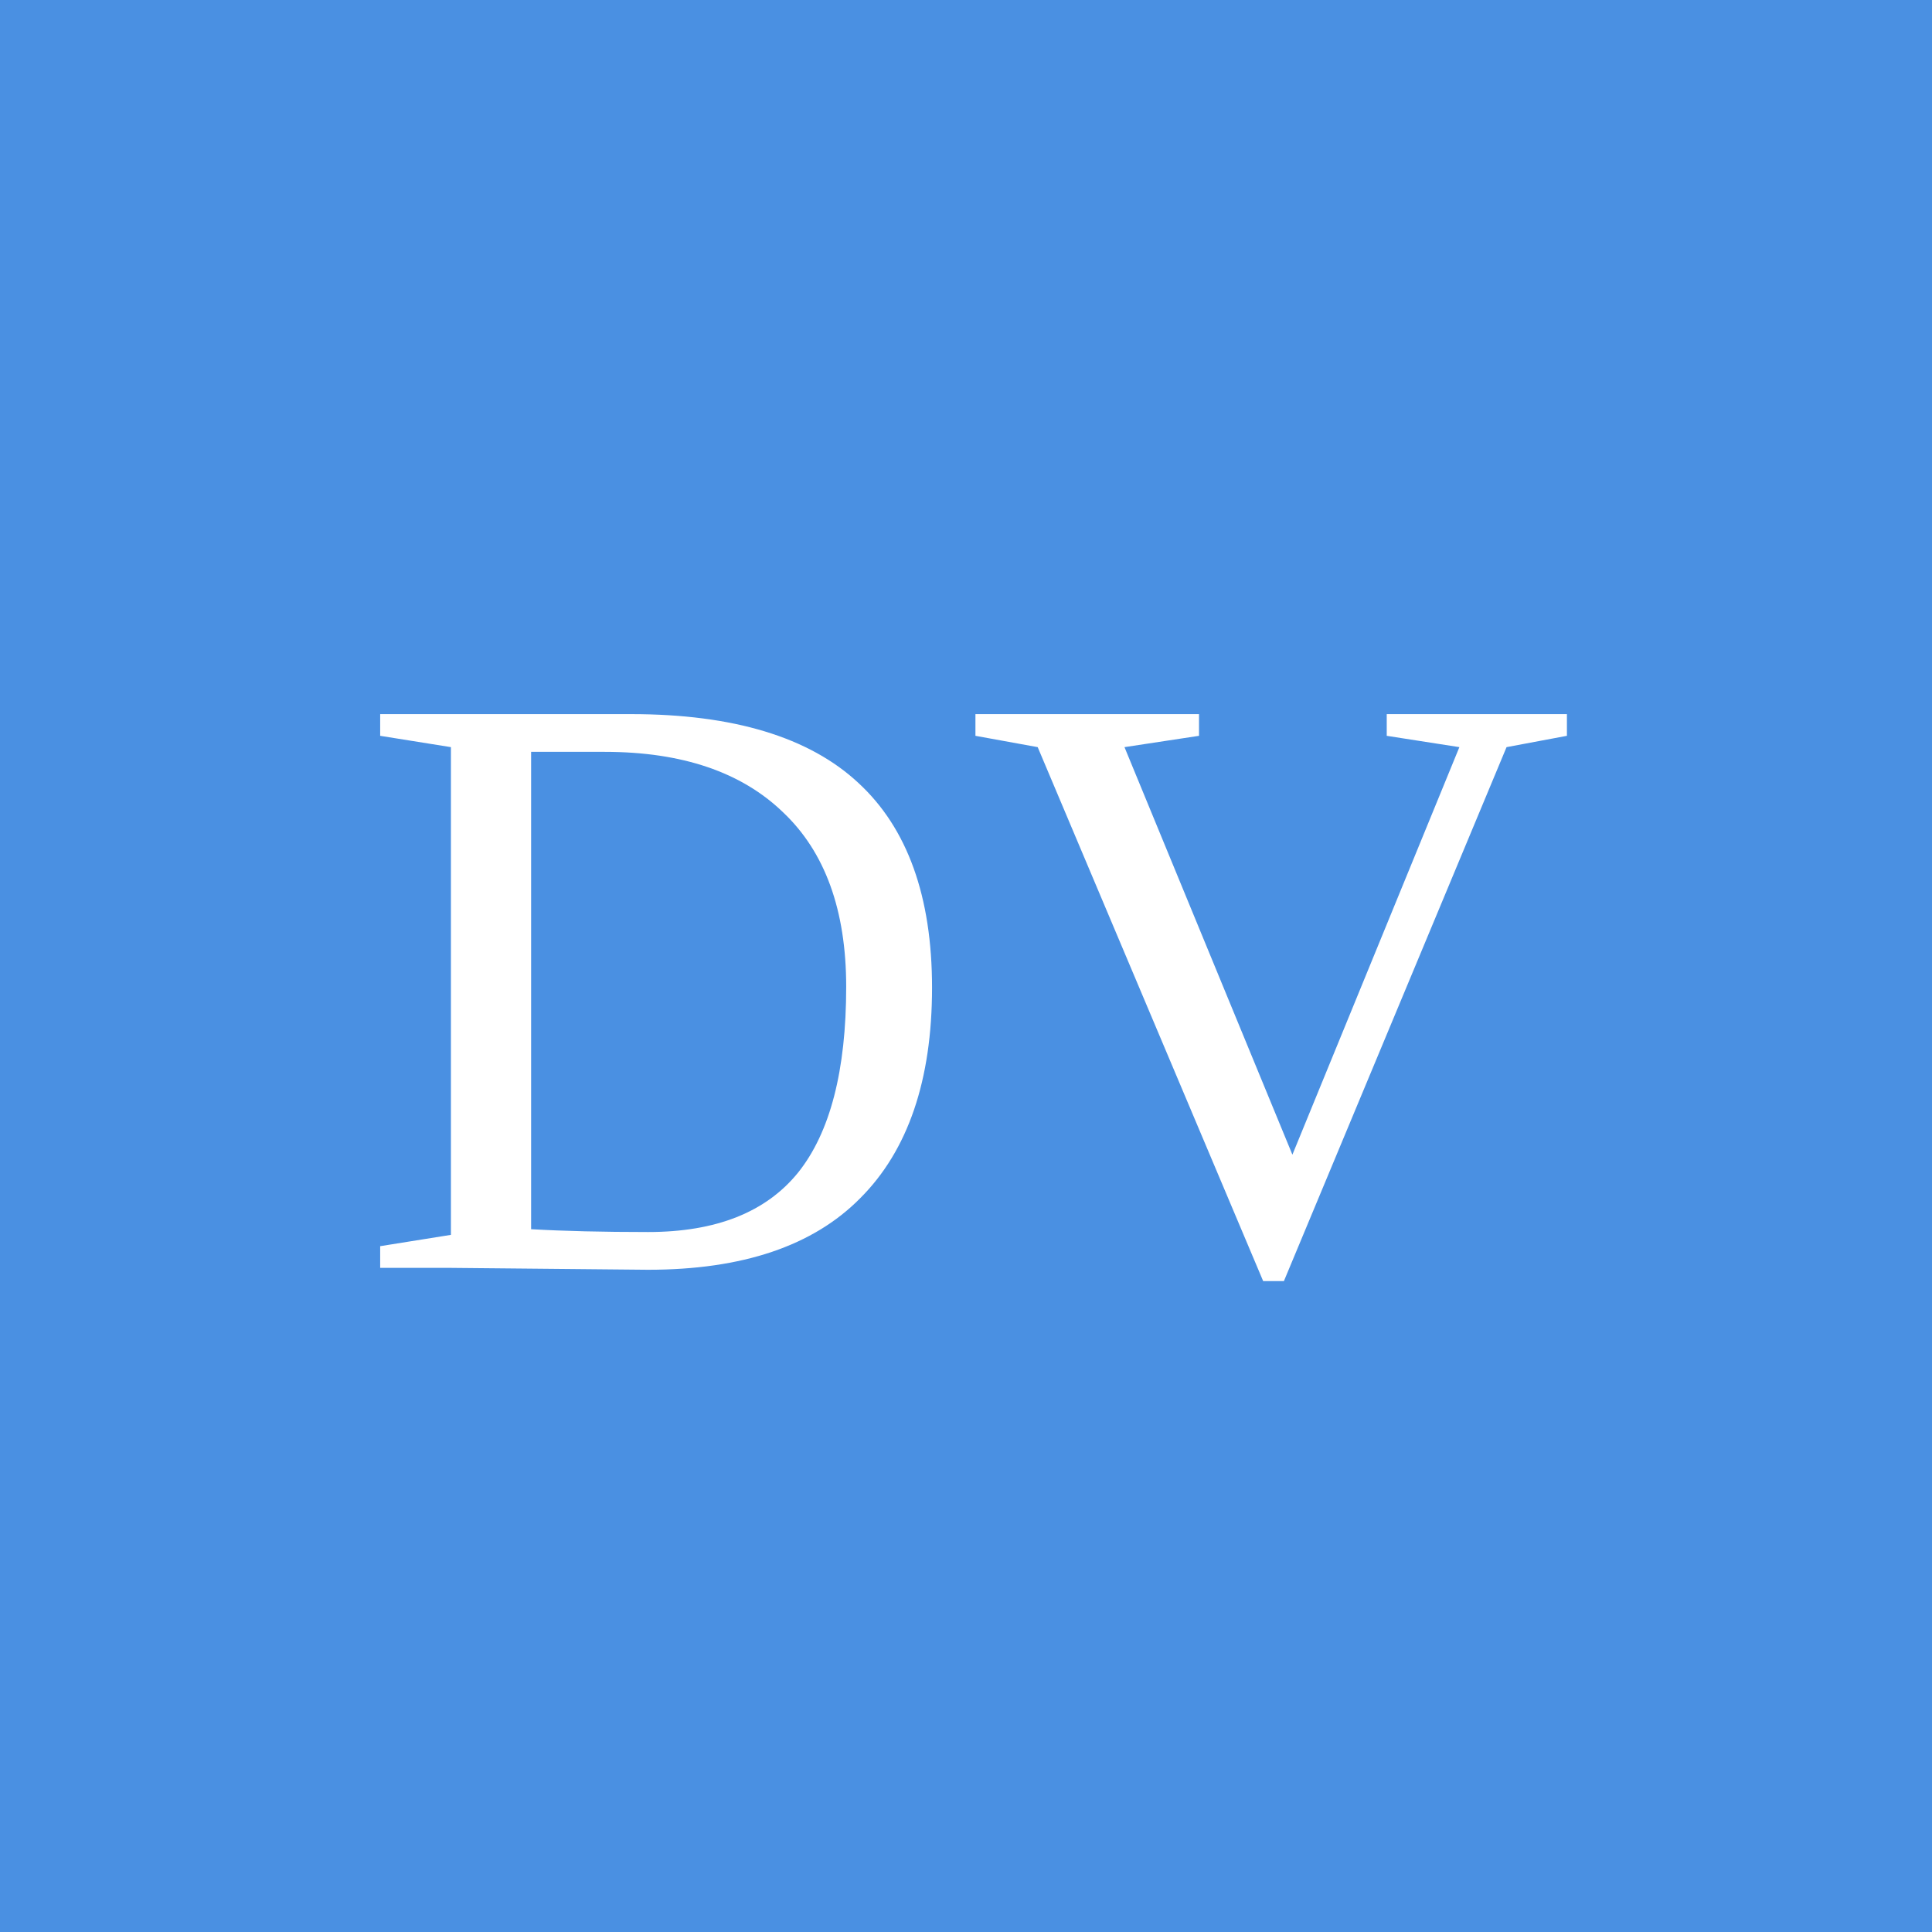
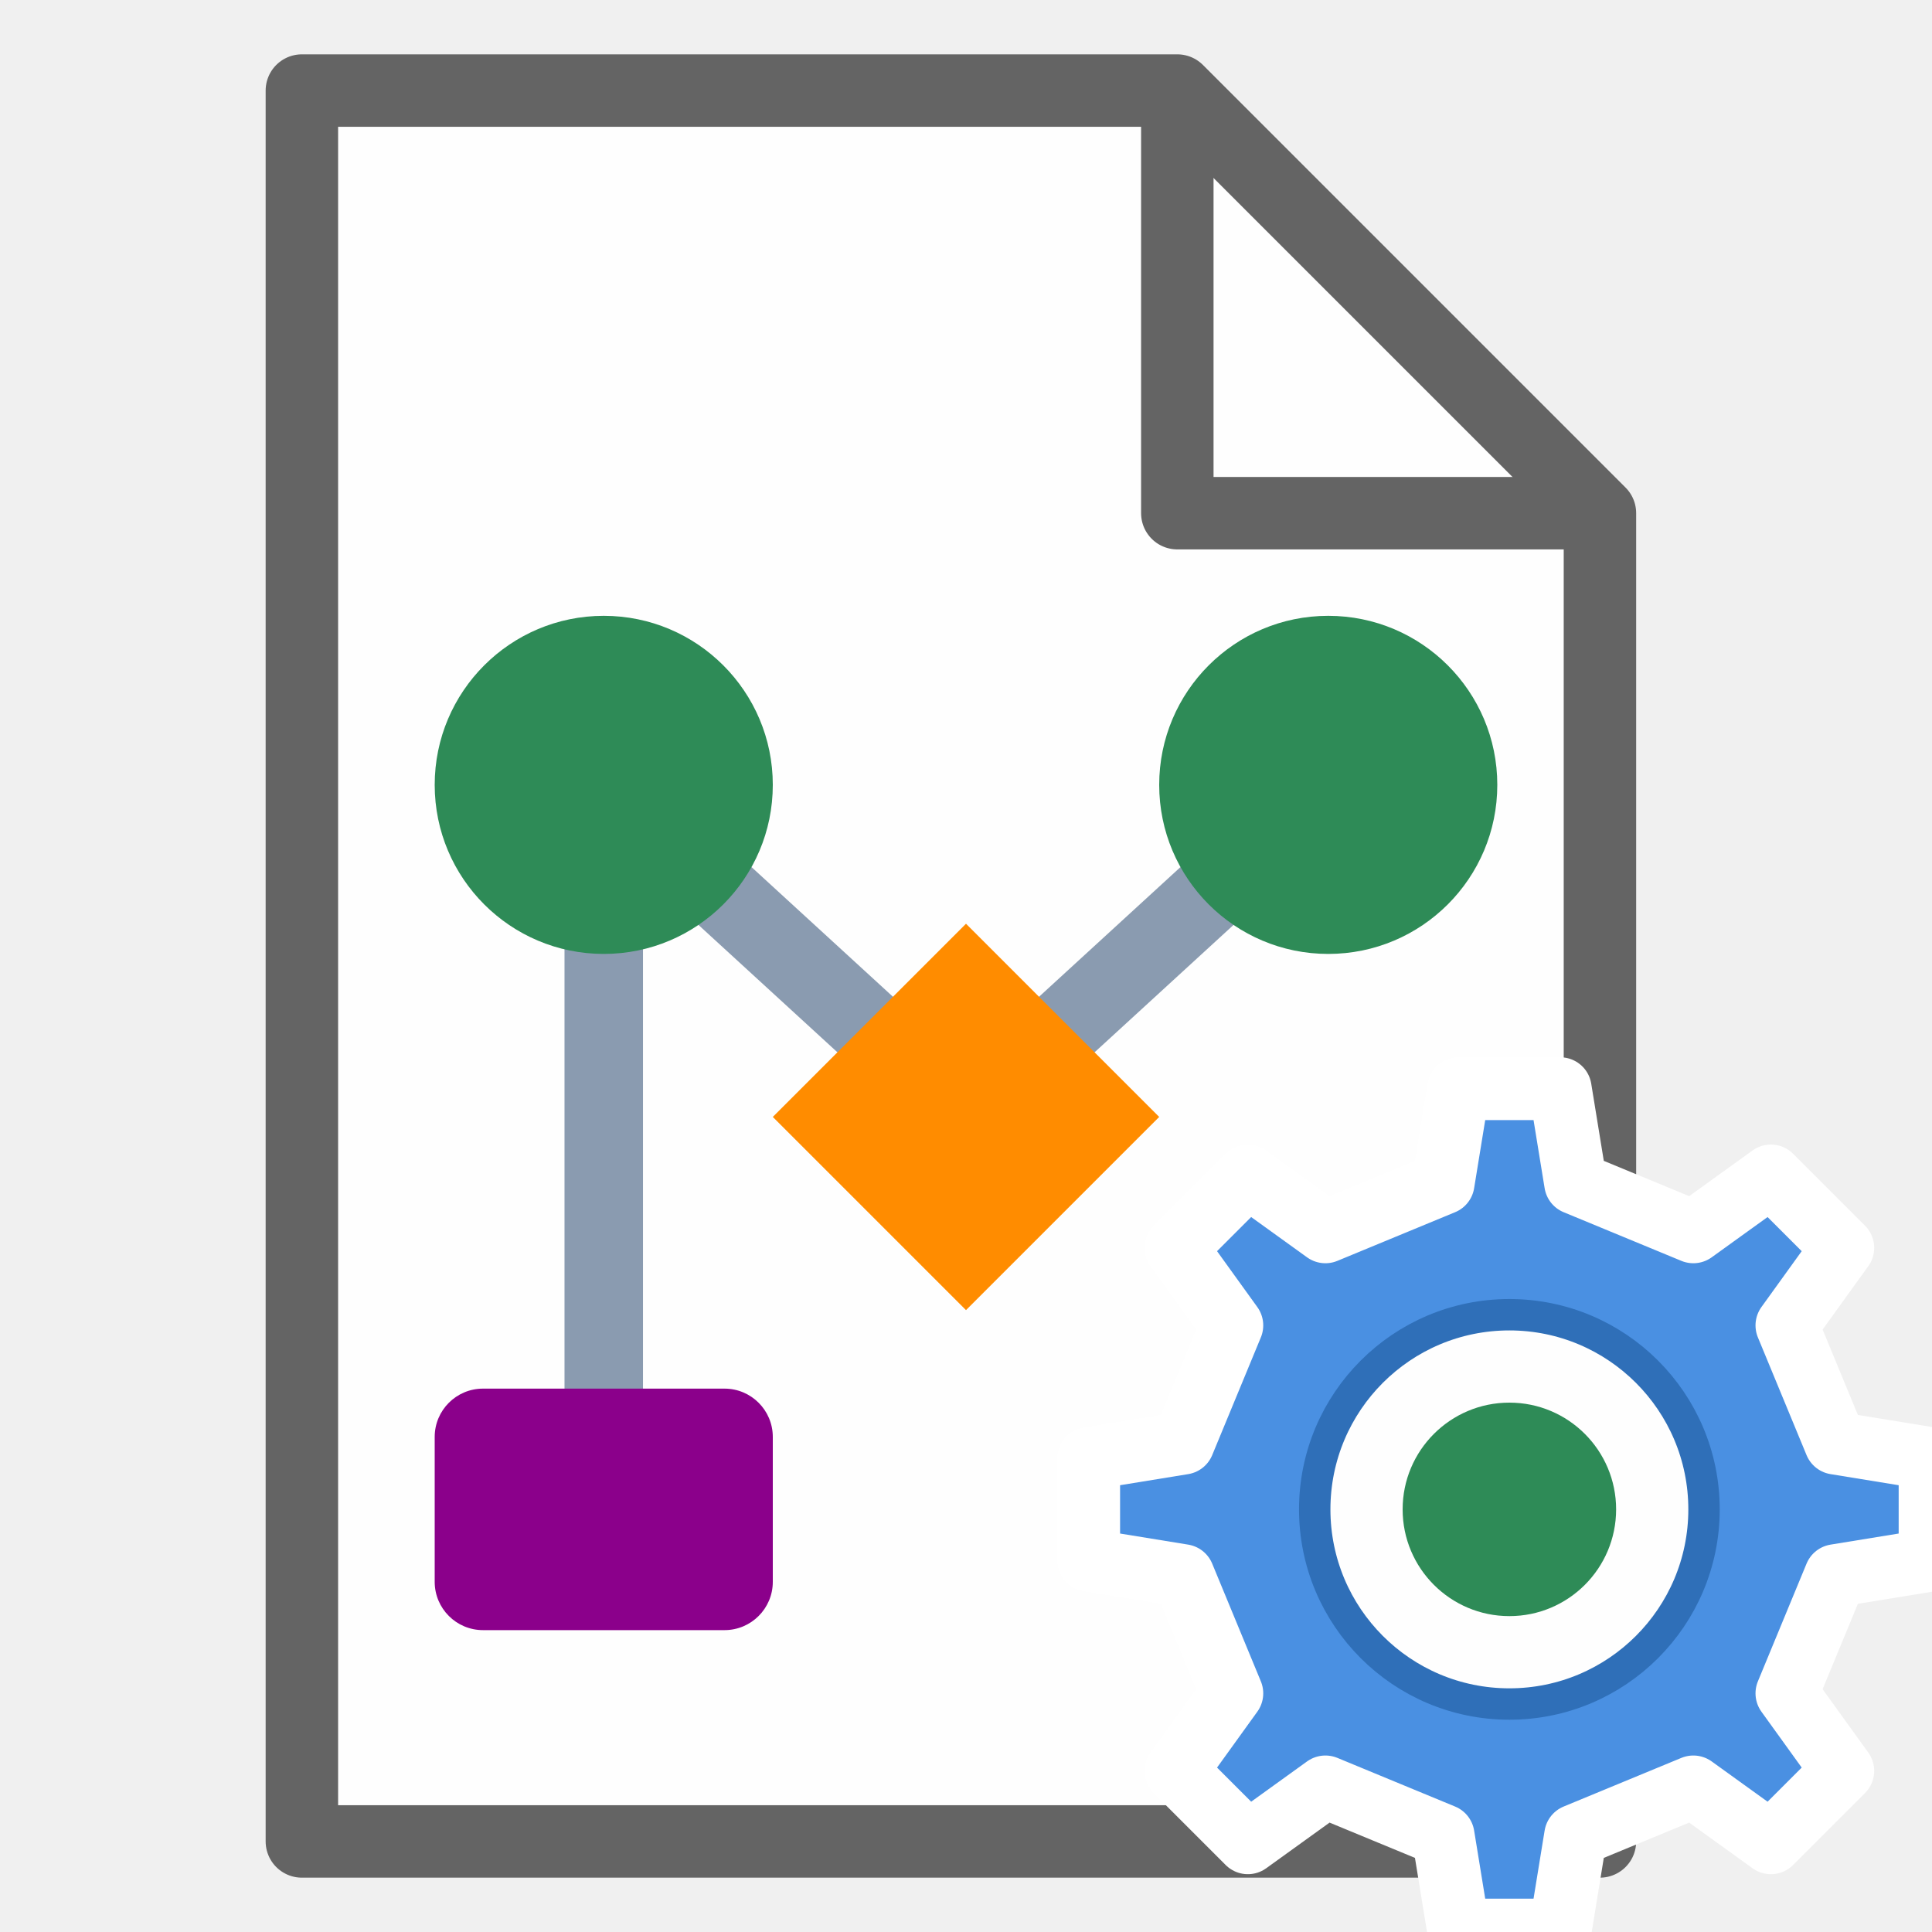
<svg xmlns="http://www.w3.org/2000/svg" width="32" height="32" viewBox="0 0 32 32">
-   <rect width="32" height="32" fill="#4a90e2" />
-   <text x="16" y="21" font-size="14" fill="white" text-anchor="middle">DV</text>
+   <path d="M5 1.5 H19.5 L26.5 8.5 V30.5 H5 Z" fill="#fefefe" stroke="#646464" stroke-width="1.2" stroke-linejoin="round" />
+   <path d="M19.5 1.5 V8.5 H26.5" fill="none" stroke="#646464" stroke-width="1.2" stroke-linejoin="round" />
+   <path d="M10 13 L16 18.5 L22 13 M10 13 V25" fill="none" stroke="#8a9bb0" stroke-width="1.3" />
+   <circle cx="10" cy="13" r="2.8" fill="#2e8b57" />
+   <circle cx="22" cy="13" r="2.8" fill="#2e8b57" />
+   <path d="M16 15.3 L19.2 18.5 L16 21.7 L12.8 18.5 Z" fill="#ff8c00" />
+   <rect x="7.2" y="23" width="5.6" height="4" rx="0.8" fill="#8b008b" />
+   <g transform="translate(25 25) scale(0.52) translate(-16 -16)">
+     <path d="M26.39 13.89 L29.40 14.38 L29.40 17.62 L26.39 18.11 L24.84 21.86 L26.62 24.33 L24.33 26.62 L21.86 24.84 L18.11 26.39 L17.62 29.40 L14.38 29.40 L13.89 26.39 L10.14 24.84 L7.67 26.62 L5.38 24.33 L7.16 21.86 L5.61 18.11 L2.60 17.62 L2.60 14.38 L5.61 13.89 L7.16 10.14 L5.38 7.67 L7.67 5.38 L10.14 7.16 L13.89 5.61 L14.38 2.60 L17.62 2.60 L18.11 5.61 L21.86 7.16 L24.33 5.38 L26.62 7.67 L24.84 10.14 Z" fill="#4a90e2" stroke="white" stroke-width="2" stroke-linejoin="round" />
+     <circle cx="16" cy="16" r="6.2" fill="#fefefe" stroke="#2f6fb8" stroke-width="1" />
+     <circle cx="16" cy="16" r="3.4" fill="#2e8b57" />
+   </g>
</svg>
